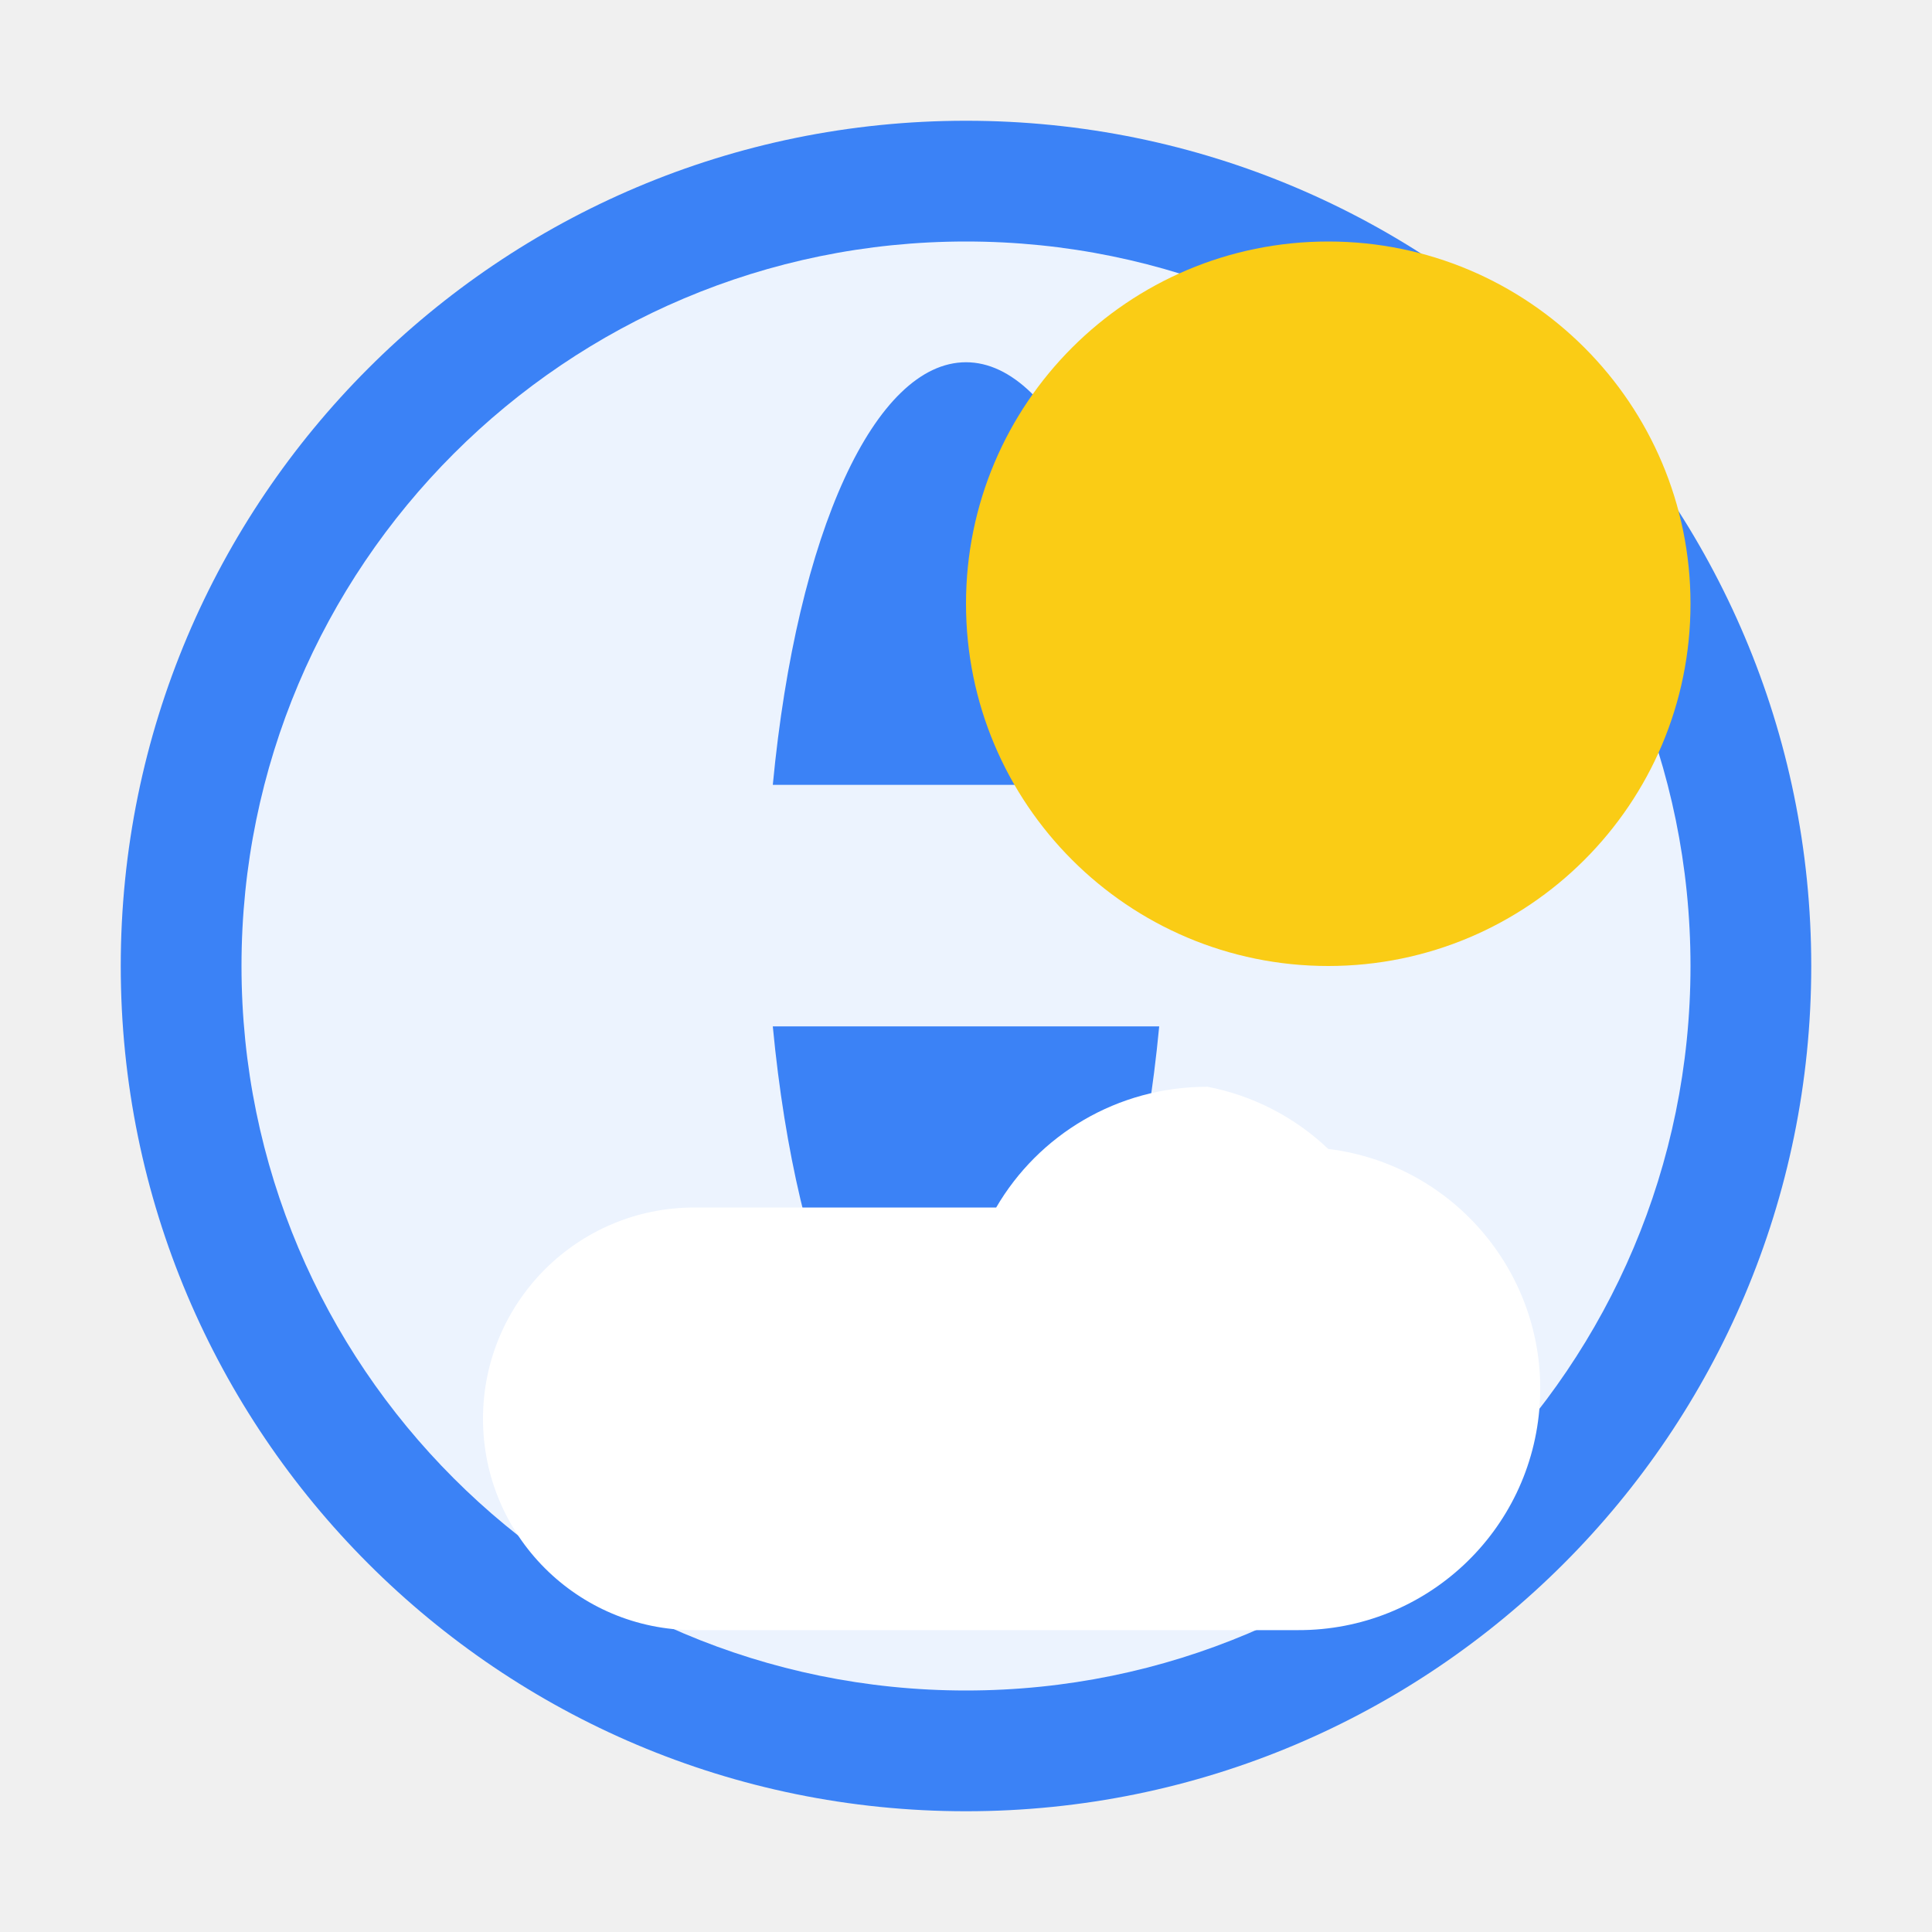
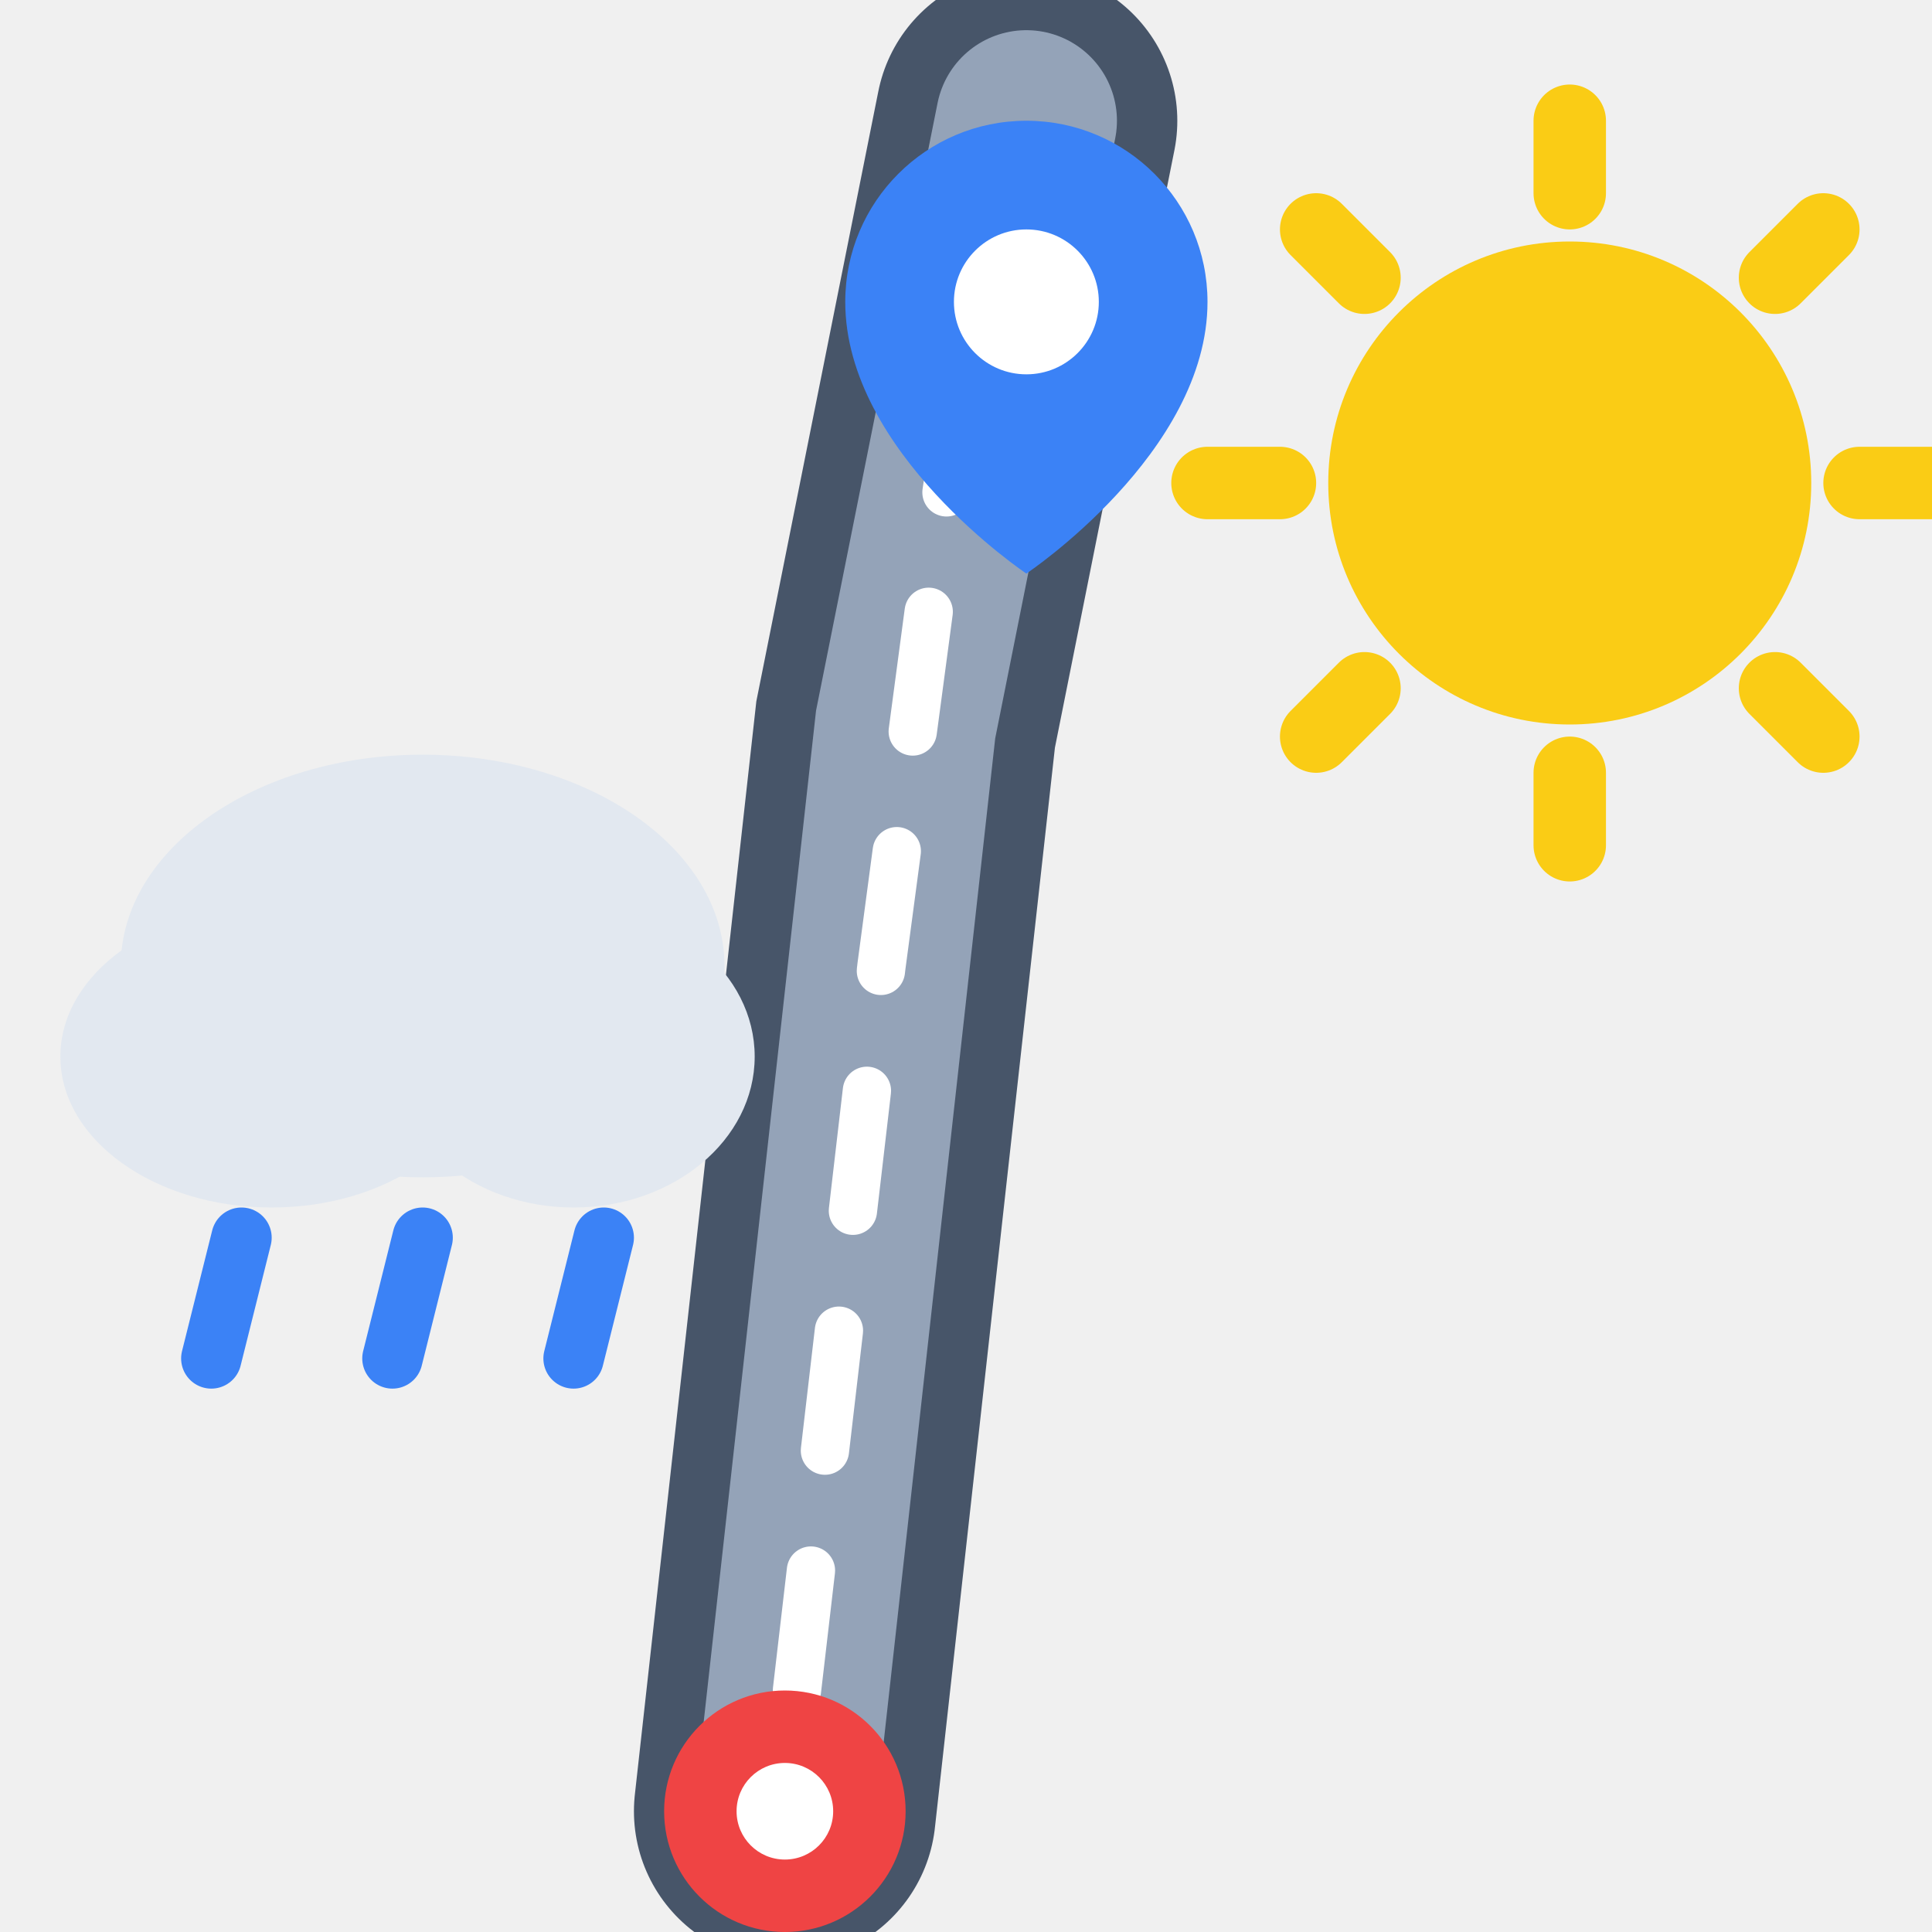
<svg xmlns="http://www.w3.org/2000/svg" viewBox="0 0 32 32">
-   <circle cx="16" cy="16" r="14" fill="#3b82f6" />
-   <path d="M16 4a12 12 0 0 0 0 24 12 12 0 0 0 0-24zm0 2c1.5 0 2.8 2.8 3.2 7H12.8c.4-4.2 1.7-7 3.2-7zm-5.8 7c.3-3.4 1.2-6.1 2.4-7.5A10 10 0 0 0 6.2 13h4zm0 2H6.2a10 10 0 0 0 6.4 7.5c-1.2-1.4-2.1-4.1-2.4-7.5zm5.8 9c-1.5 0-2.8-2.8-3.2-7h6.4c-.4 4.2-1.7 7-3.2 7zm5.8-9c-.3 3.4-1.2 6.1-2.4 7.5A10 10 0 0 0 25.8 15h-4zm0-2h4a10 10 0 0 0-6.4-7.5c1.2 1.4 2.1 4.1 2.4 7.5z" fill="#fff" opacity="0.9" />
-   <circle cx="22" cy="10" r="6" fill="#facc15" />
-   <path d="M20 18c-1.5 0-2.8.8-3.5 2h-5a3.5 3.5 0 0 0 0 7h10a4 4 0 0 0 .5-7.97A4 4 0 0 0 20 18z" fill="#fff" />
+   <path d="M13 30L15 12L17 2" stroke="#475569" stroke-width="5" stroke-linecap="round" fill="none" />
+   <path d="M13 30L15 12L17 2" stroke="#94a3b8" stroke-width="3" stroke-linecap="round" fill="none" />
+   <path d="M13.2 28L14.6 16L15.4 10L16 6" stroke="#fff" stroke-width="0.8" stroke-dasharray="2 2" stroke-linecap="round" fill="none" />
+   <circle cx="13" cy="30" r="2" fill="#ef4444" />
+   <circle cx="13" cy="30" r="0.8" fill="#fff" />
+   <path d="M17 2a3 3 0 0 0-3 3c0 2.5 3 4.5 3 4.5s3-2 3-4.5a3 3 0 0 0-3-3z" fill="#3b82f6" />
+   <circle cx="17" cy="5" r="1.2" fill="#fff" />
+   <circle cx="26" cy="8" r="4" fill="#facc15" />
+   <g stroke="#facc15" stroke-width="1.2" stroke-linecap="round">
+     <line x1="26" y1="2" x2="26" y2="3.2" />
+     <line x1="26" y1="12.8" x2="26" y2="14" />
+     <line x1="20" y1="8" x2="21.2" y2="8" />
+     <line x1="30.8" y1="8" x2="32" y2="8" />
+     <line x1="21.8" y1="3.8" x2="22.6" y2="4.6" />
+     <line x1="29.4" y1="11.4" x2="30.2" y2="12.2" />
+     <line x1="29.4" y1="4.6" x2="30.2" y2="3.8" />
+     <line x1="21.8" y1="12.2" x2="22.6" y2="11.4" />
+   </g>
+   <ellipse cx="7" cy="16" rx="5" ry="3.5" fill="#e2e8f0" />
+   <ellipse cx="4.5" cy="17.5" rx="3.5" ry="2.5" fill="#e2e8f0" />
+   <ellipse cx="9.5" cy="17.5" rx="3" ry="2.5" fill="#e2e8f0" />
+   <line x1="4" y1="20.5" x2="3.5" y2="22.5" stroke="#3b82f6" stroke-width="1" stroke-linecap="round" />
+   <line x1="7" y1="20.5" x2="6.5" y2="22.5" stroke="#3b82f6" stroke-width="1" stroke-linecap="round" />
+   <line x1="10" y1="20.5" x2="9.5" y2="22.5" stroke="#3b82f6" stroke-width="1" stroke-linecap="round" />
</svg>
